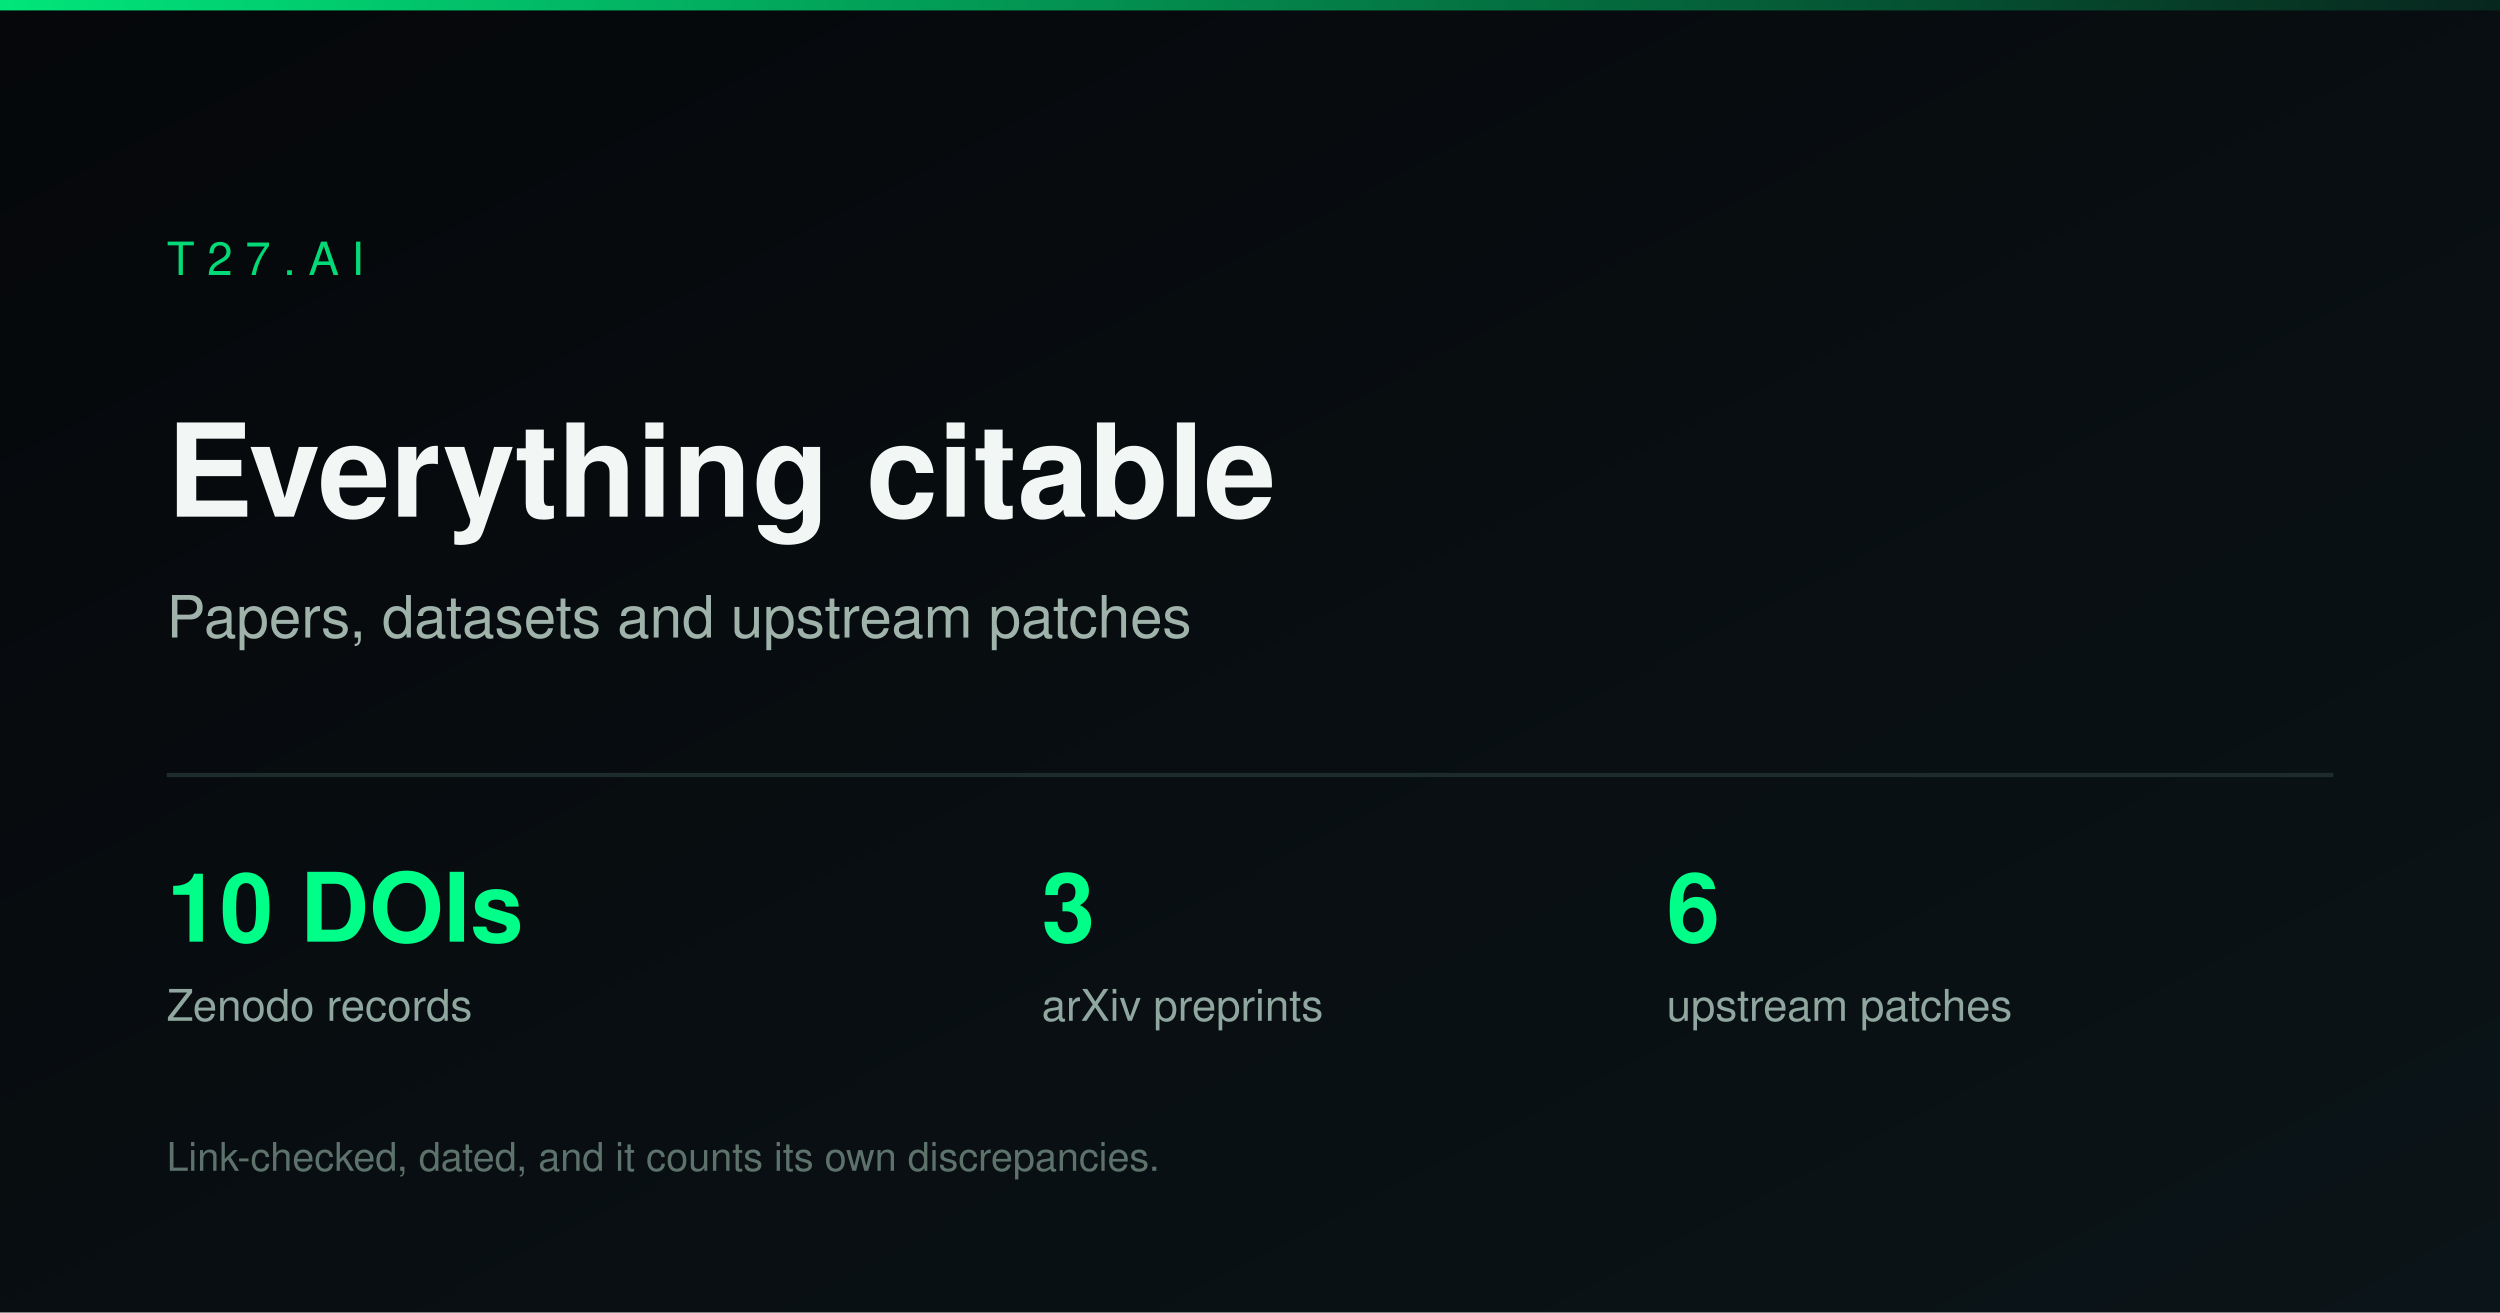
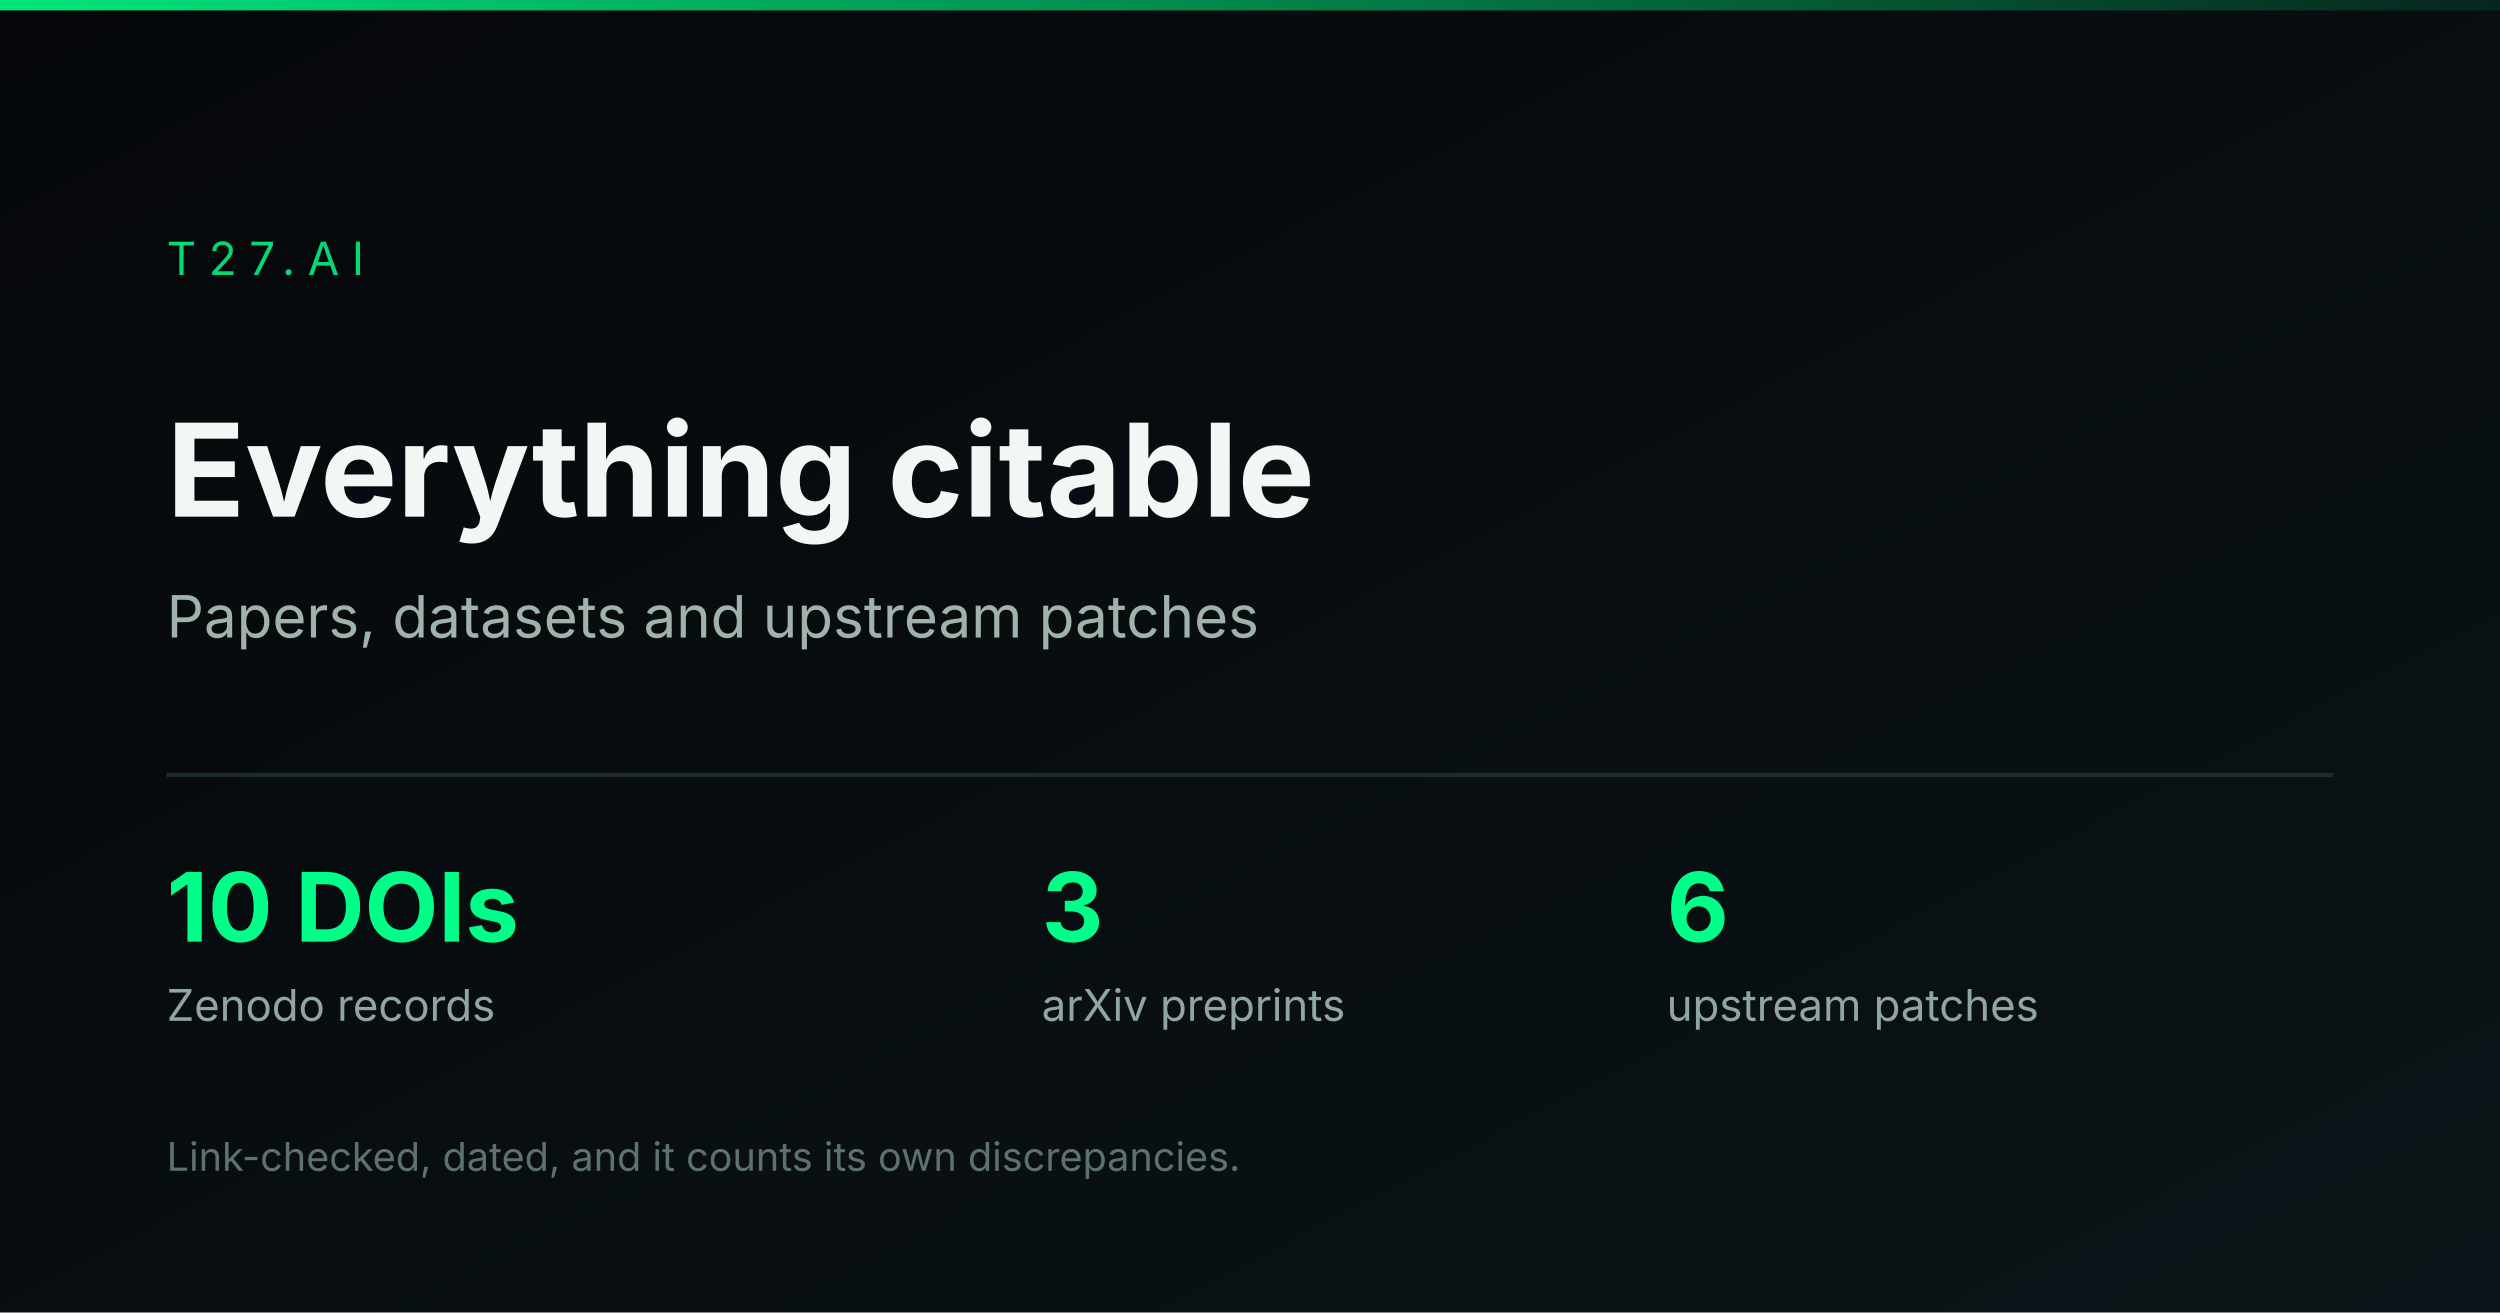
<svg xmlns="http://www.w3.org/2000/svg" width="1200" height="630" viewBox="0 0 1200 630" role="img" aria-label="Papers, datasets and upstream patches">
  <defs>
    <linearGradient id="bg" x1="0" y1="0" x2="1" y2="1">
      <stop offset="0%" stop-color="#05070a" />
      <stop offset="100%" stop-color="#0b1418" />
    </linearGradient>
    <linearGradient id="glow" x1="0" y1="0" x2="1" y2="0">
      <stop offset="0%" stop-color="#00ff88" stop-opacity="0.9" />
      <stop offset="100%" stop-color="#00ff88" stop-opacity="0.1" />
    </linearGradient>
  </defs>
  <rect width="1200" height="630" fill="url(#bg)" />
  <rect x="0" y="0" width="1200" height="5" fill="url(#glow)" />
-   <text x="80" y="132" font-family="Helvetica Neue,Helvetica,Arial,sans-serif" font-size="22" letter-spacing="6" fill="#00ff88" opacity="0.85">T27.AI</text>
-   <text x="80" y="248" font-family="Helvetica Neue,Helvetica,Arial,sans-serif" font-size="62" font-weight="700" fill="#f2f6f4">Everything citable</text>
-   <text x="80" y="306" font-family="Helvetica Neue,Helvetica,Arial,sans-serif" font-size="28" fill="#9fb3ab">Papers, datasets and upstream patches</text>
+   <text x="80" y="132" font-family="Inter,Helvetica,Arial,sans-serif" font-size="22" letter-spacing="6" fill="#00ff88" opacity="0.85">T27.AI</text>
+   <text x="80" y="248" font-family="Inter,Helvetica,Arial,sans-serif" font-size="62" font-weight="700" fill="#f2f6f4">Everything citable</text>
+   <text x="80" y="306" font-family="Inter,Helvetica,Arial,sans-serif" font-size="28" fill="#9fb3ab">Papers, datasets and upstream patches</text>
  <line x1="80" y1="372" x2="1120" y2="372" stroke="#1d2b2a" stroke-width="2" />
-   <text x="80" y="452" font-family="Helvetica Neue,Helvetica,Arial,sans-serif" font-size="46" font-weight="700" fill="#00ff88">10 DOIs</text>
-   <text x="80" y="490" font-family="Helvetica Neue,Helvetica,Arial,sans-serif" font-size="21" fill="#8fa79f">Zenodo records</text>
-   <text x="500" y="452" font-family="Helvetica Neue,Helvetica,Arial,sans-serif" font-size="46" font-weight="700" fill="#00ff88">3</text>
-   <text x="500" y="490" font-family="Helvetica Neue,Helvetica,Arial,sans-serif" font-size="21" fill="#8fa79f">arXiv preprints</text>
-   <text x="800" y="452" font-family="Helvetica Neue,Helvetica,Arial,sans-serif" font-size="46" font-weight="700" fill="#00ff88">6</text>
-   <text x="800" y="490" font-family="Helvetica Neue,Helvetica,Arial,sans-serif" font-size="21" fill="#8fa79f">upstream patches</text>
-   <text x="80" y="562" font-family="Helvetica Neue,Helvetica,Arial,sans-serif" font-size="19" fill="#5d726b">Link-checked, dated, and it counts its own discrepancies.</text>
+   <text x="80" y="452" font-family="Inter,Helvetica,Arial,sans-serif" font-size="46" font-weight="700" fill="#00ff88">10 DOIs</text>
+   <text x="80" y="490" font-family="Inter,Helvetica,Arial,sans-serif" font-size="21" fill="#8fa79f">Zenodo records</text>
+   <text x="500" y="452" font-family="Inter,Helvetica,Arial,sans-serif" font-size="46" font-weight="700" fill="#00ff88">3</text>
+   <text x="500" y="490" font-family="Inter,Helvetica,Arial,sans-serif" font-size="21" fill="#8fa79f">arXiv preprints</text>
+   <text x="800" y="452" font-family="Inter,Helvetica,Arial,sans-serif" font-size="46" font-weight="700" fill="#00ff88">6</text>
+   <text x="800" y="490" font-family="Inter,Helvetica,Arial,sans-serif" font-size="21" fill="#8fa79f">upstream patches</text>
+   <text x="80" y="562" font-family="Inter,Helvetica,Arial,sans-serif" font-size="19" fill="#5d726b">Link-checked, dated, and it counts its own discrepancies.</text>
</svg>
